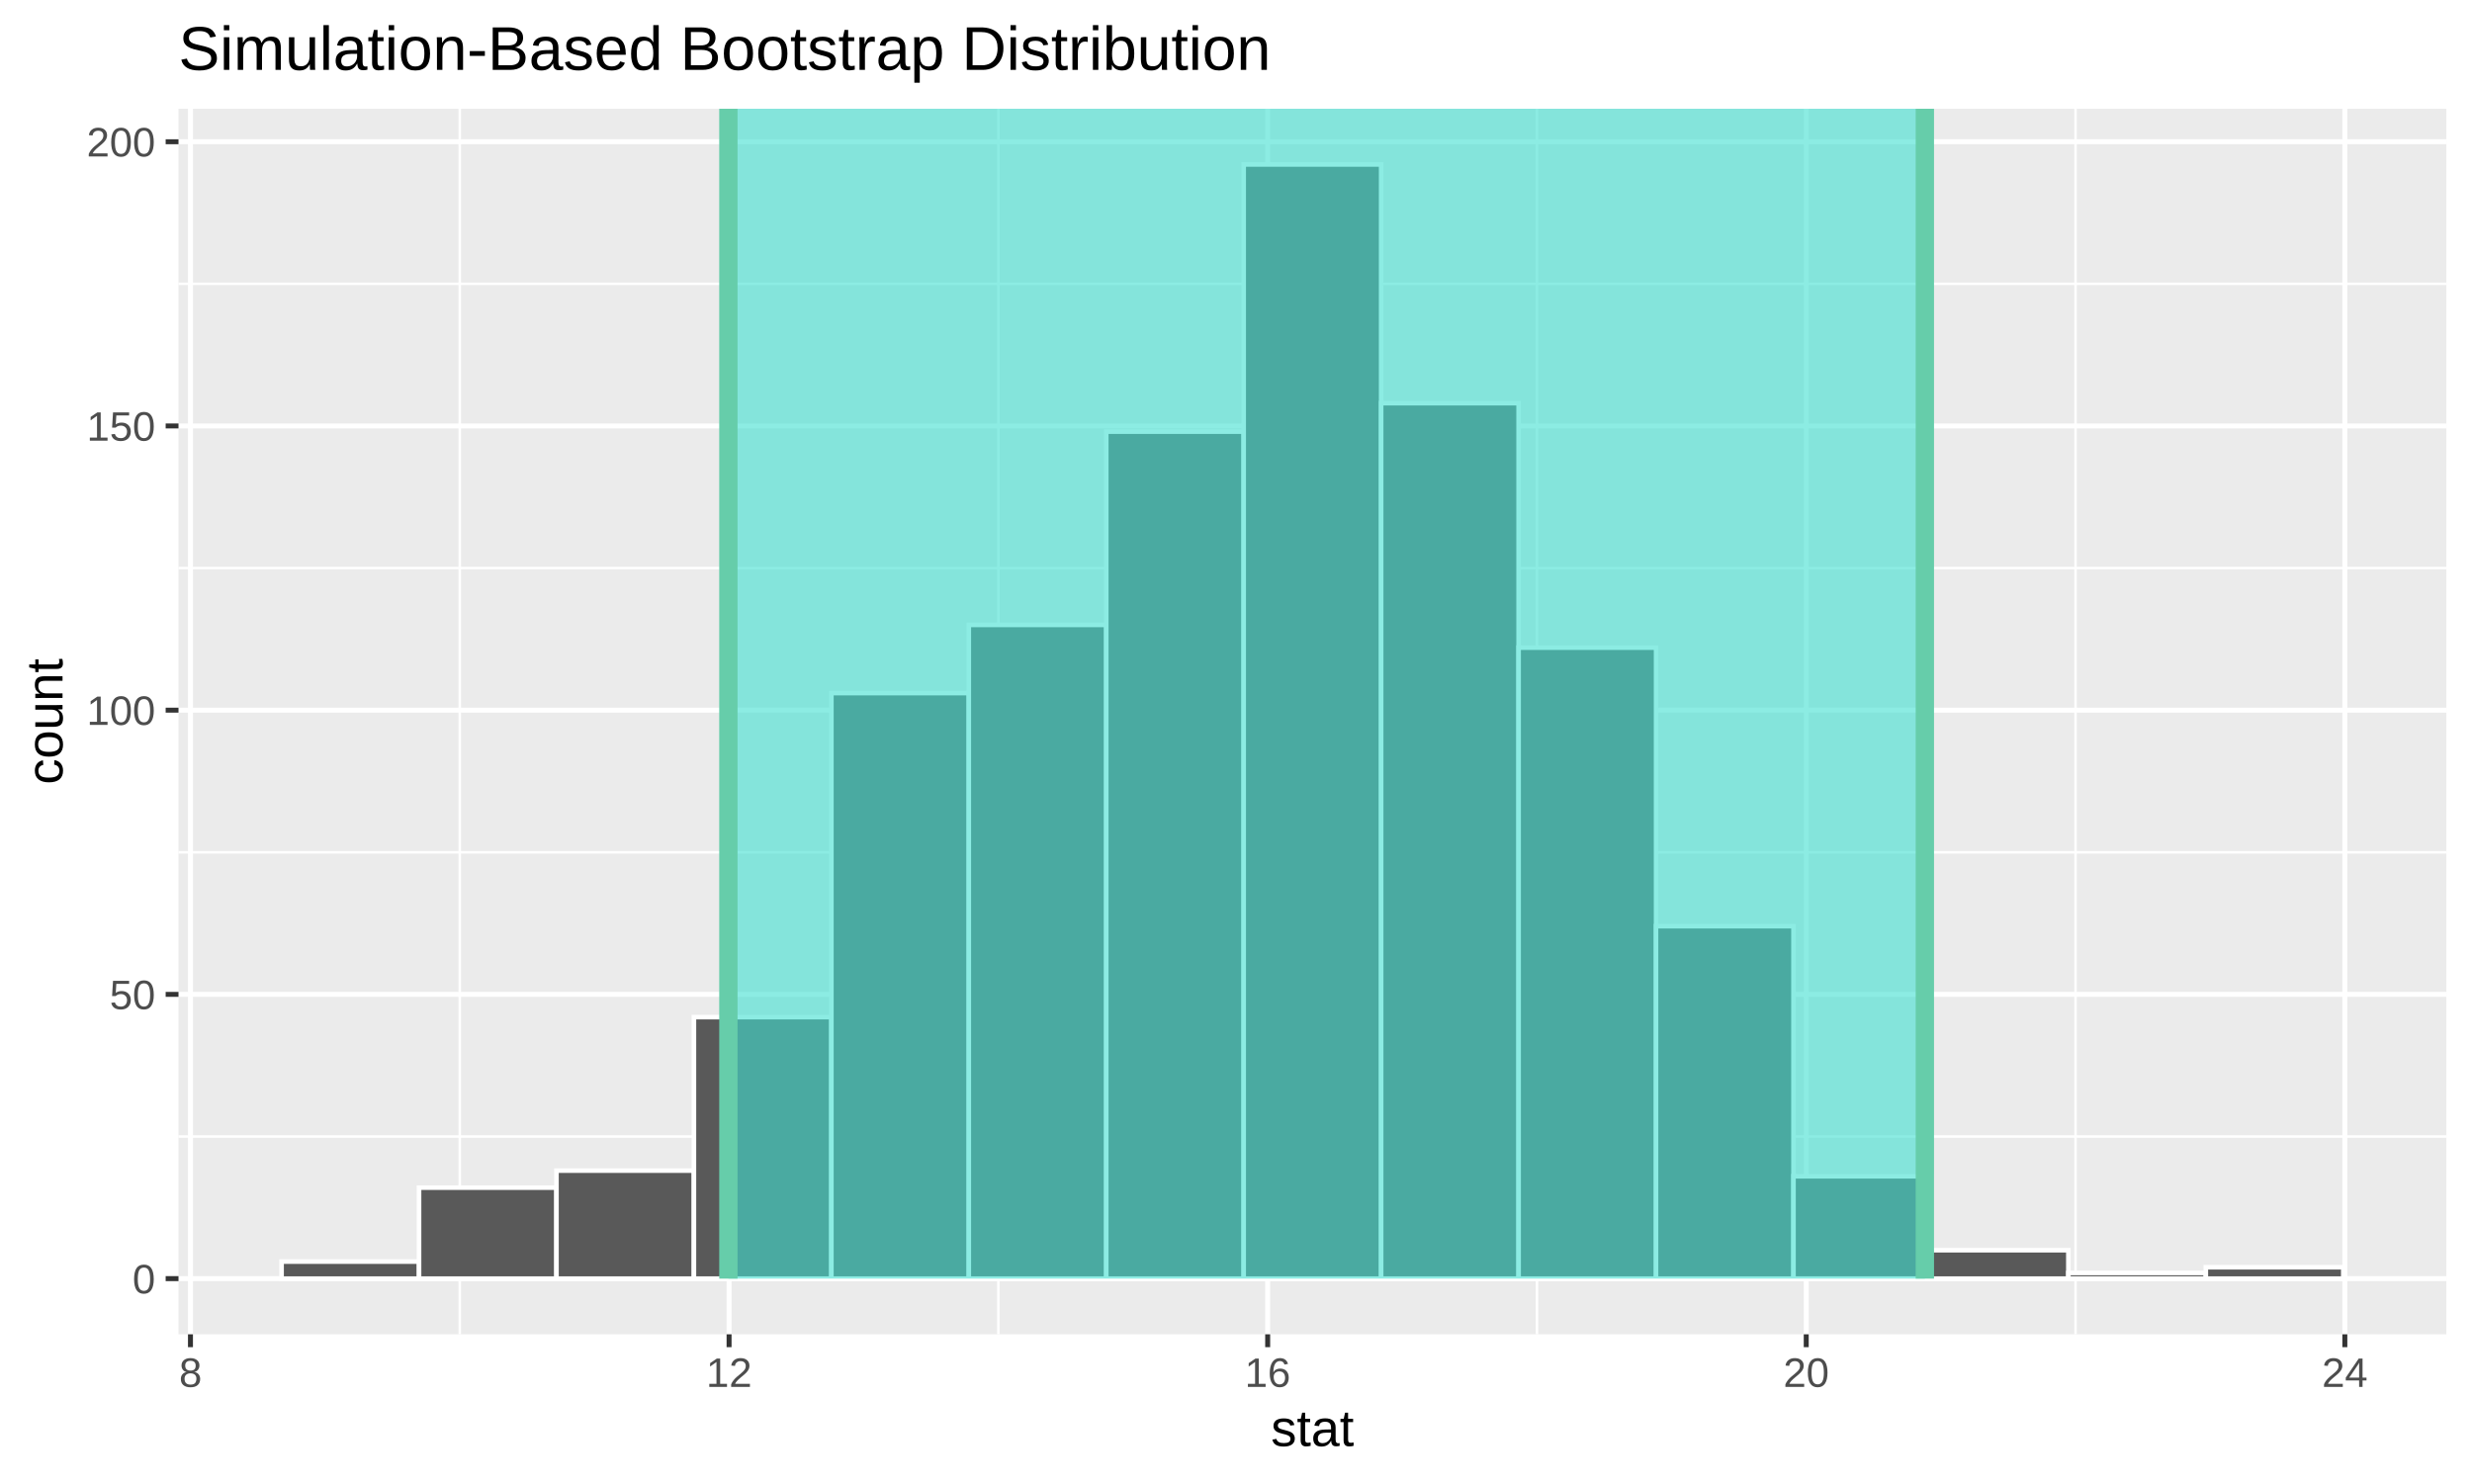
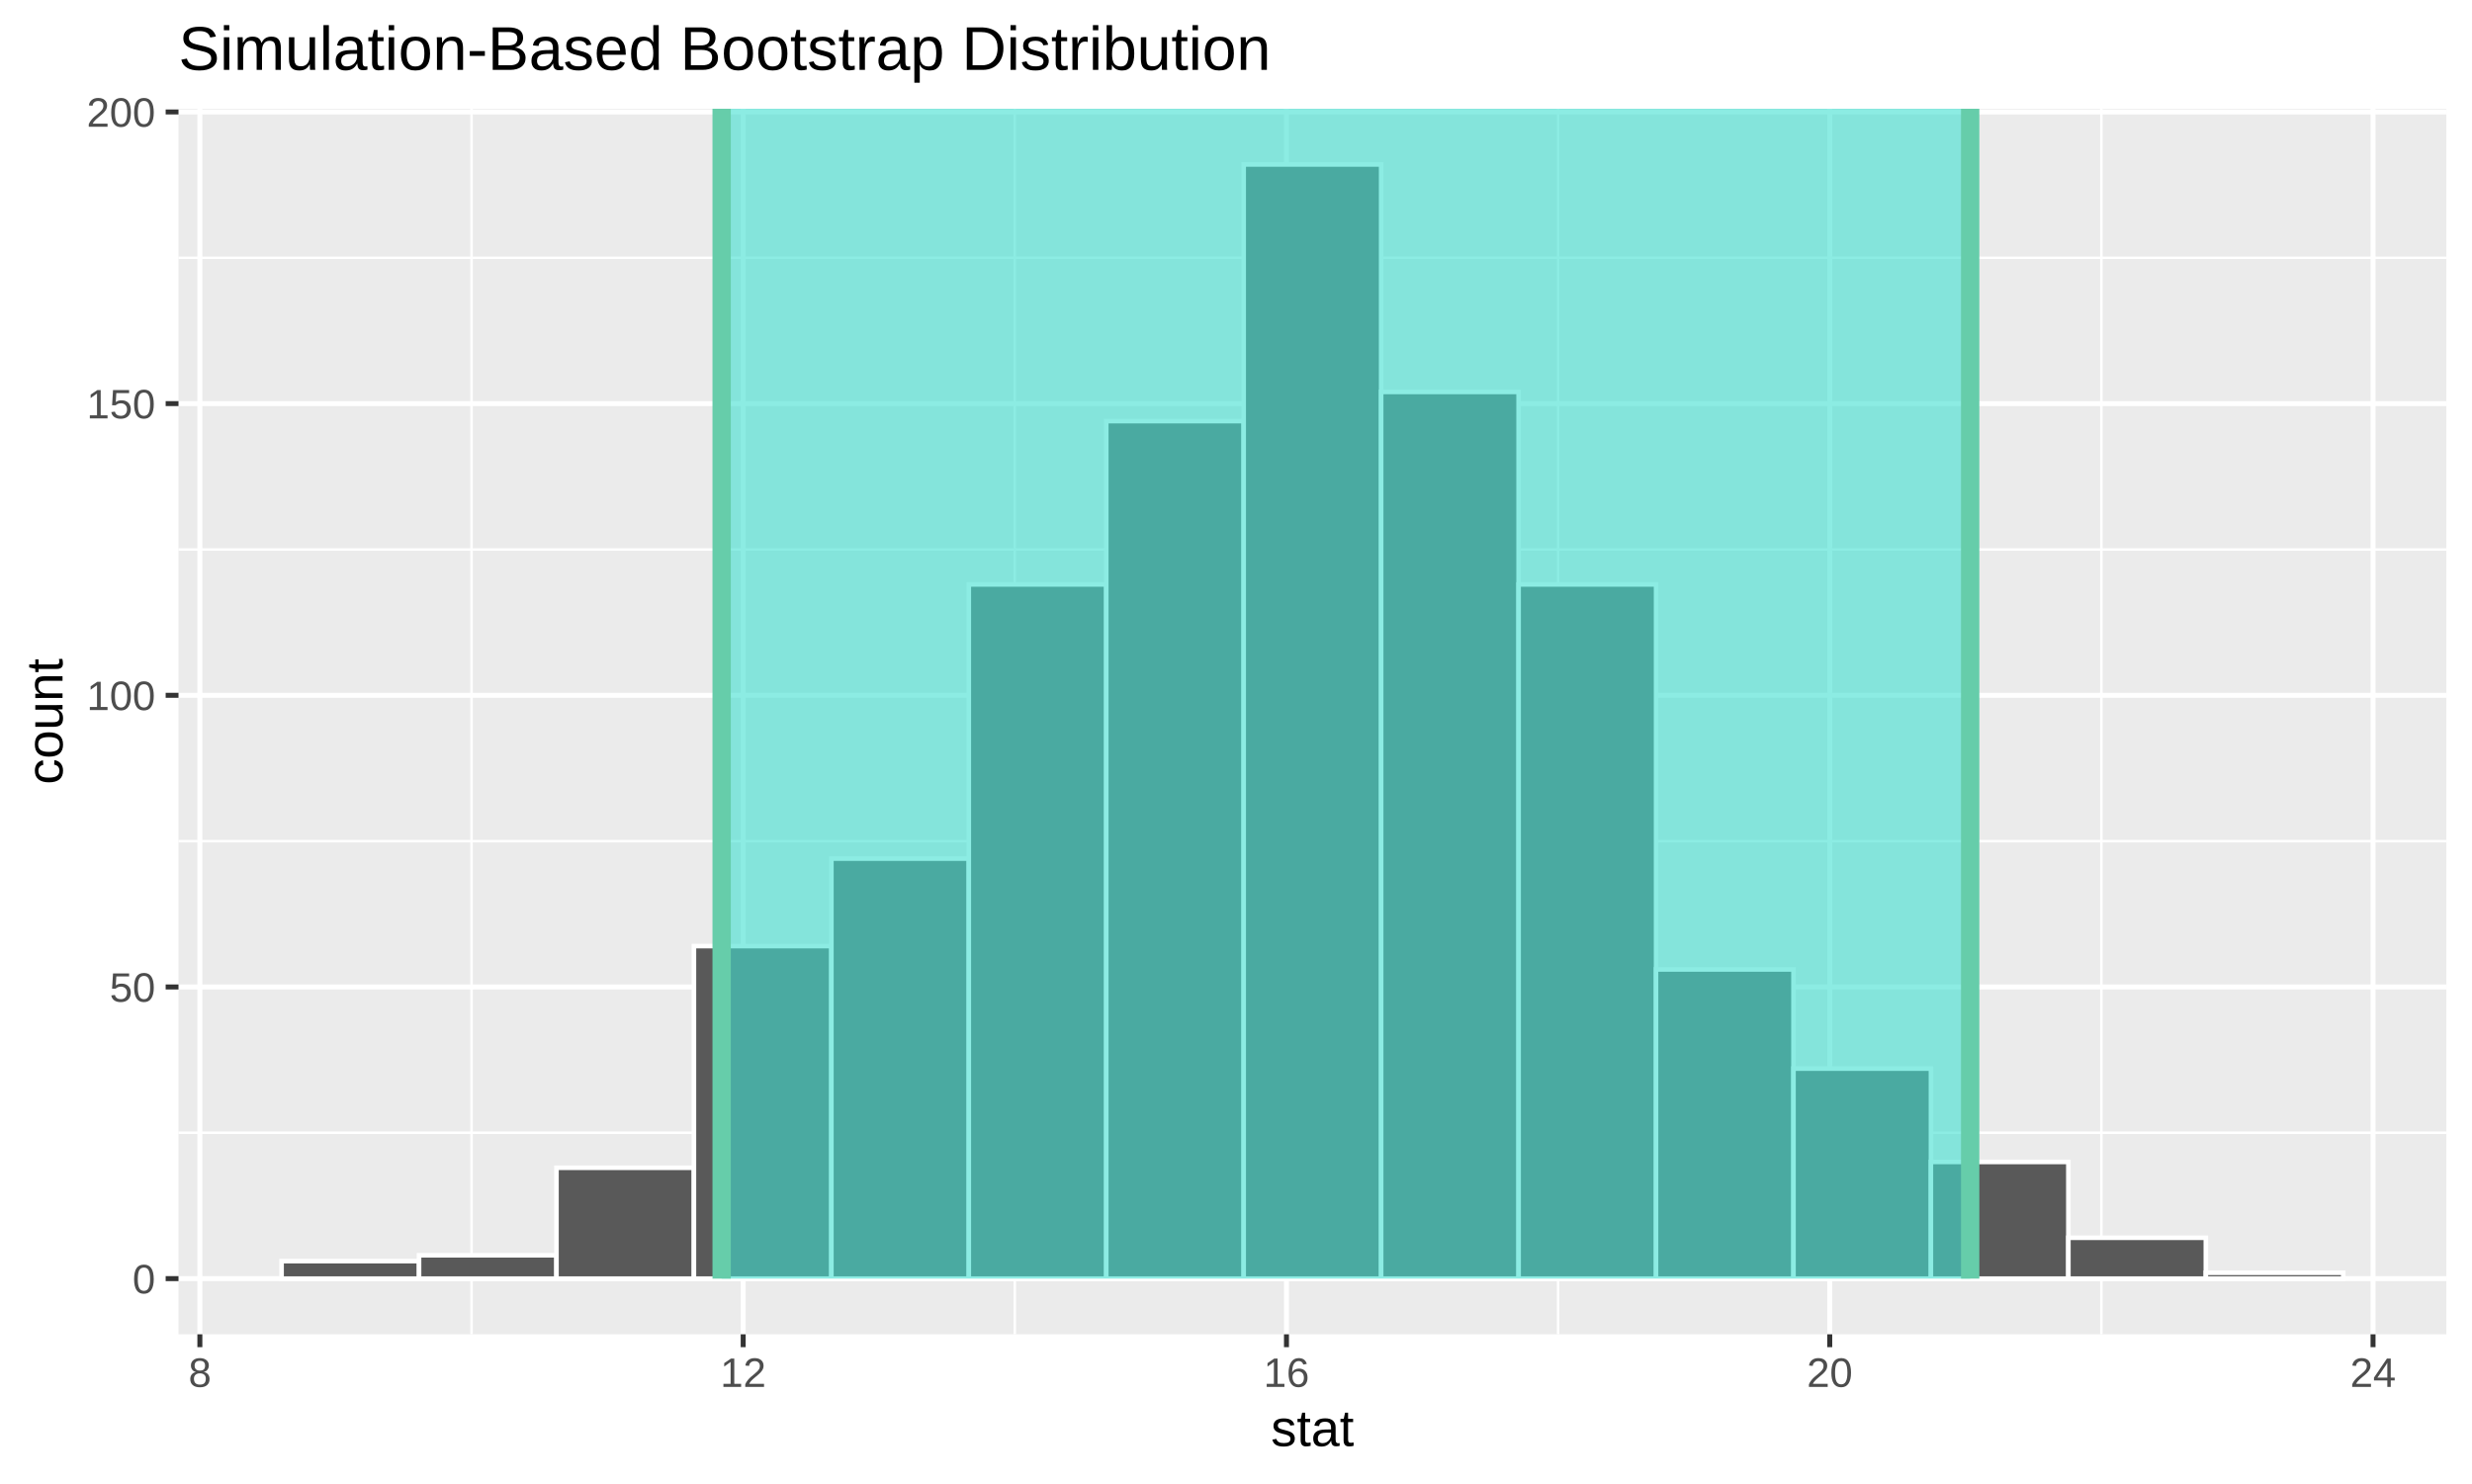
<svg xmlns="http://www.w3.org/2000/svg" viewBox="0 0 576.00 345.60">
  <defs>
    <style type="text/css">
    line, polyline, polygon, path, rect, circle {
      fill: none;
      stroke: #000000;
      stroke-linecap: round;
      stroke-linejoin: round;
      stroke-miterlimit: 10.00;
    }
  </style>
  </defs>
  <rect width="100%" height="100%" style="stroke: none; fill: #FFFFFF;" />
  <rect x="0" y="0.00" width="576.00" height="345.60" style="stroke-width: 1.16; stroke: #FFFFFF; fill: #FFFFFF;" />
  <defs>
    <clipPath id="cpNDEuNTl8NTcwLjAyfDMxMC45NXwyNS4zNA==">
      <rect x="41.59" y="25.34" width="528.43" height="285.61" />
    </clipPath>
  </defs>
  <rect x="41.59" y="25.34" width="528.43" height="285.61" style="stroke-width: 1.16; stroke: none; fill: #EBEBEB;" clip-path="url(#cpNDEuNTl8NTcwLjAyfDMxMC45NXwyNS4zNA==)" />
-   <polyline points="41.59,264.85 570.02,264.85 " style="stroke-width: 0.58; stroke: #FFFFFF; stroke-linecap: butt;" clip-path="url(#cpNDEuNTl8NTcwLjAyfDMxMC45NXwyNS4zNA==)" />
-   <polyline points="41.59,198.62 570.02,198.62 " style="stroke-width: 0.58; stroke: #FFFFFF; stroke-linecap: butt;" clip-path="url(#cpNDEuNTl8NTcwLjAyfDMxMC45NXwyNS4zNA==)" />
-   <polyline points="41.59,132.38 570.02,132.38 " style="stroke-width: 0.58; stroke: #FFFFFF; stroke-linecap: butt;" clip-path="url(#cpNDEuNTl8NTcwLjAyfDMxMC45NXwyNS4zNA==)" />
-   <polyline points="41.59,66.14 570.02,66.14 " style="stroke-width: 0.58; stroke: #FFFFFF; stroke-linecap: butt;" clip-path="url(#cpNDEuNTl8NTcwLjAyfDMxMC45NXwyNS4zNA==)" />
-   <polyline points="107.13,310.95 107.13,25.34 " style="stroke-width: 0.58; stroke: #FFFFFF; stroke-linecap: butt;" clip-path="url(#cpNDEuNTl8NTcwLjAyfDMxMC45NXwyNS4zNA==)" />
-   <polyline points="232.63,310.95 232.63,25.34 " style="stroke-width: 0.58; stroke: #FFFFFF; stroke-linecap: butt;" clip-path="url(#cpNDEuNTl8NTcwLjAyfDMxMC45NXwyNS4zNA==)" />
-   <polyline points="358.13,310.95 358.13,25.34 " style="stroke-width: 0.58; stroke: #FFFFFF; stroke-linecap: butt;" clip-path="url(#cpNDEuNTl8NTcwLjAyfDMxMC45NXwyNS4zNA==)" />
-   <polyline points="483.62,310.95 483.62,25.34 " style="stroke-width: 0.58; stroke: #FFFFFF; stroke-linecap: butt;" clip-path="url(#cpNDEuNTl8NTcwLjAyfDMxMC45NXwyNS4zNA==)" />
+   <polyline points="41.59,263.98 570.02,263.98 " style="stroke-width: 0.58; stroke: #FFFFFF; stroke-linecap: butt;" clip-path="url(#cpNDEuNTl8NTcwLjAyfDMxMC45NXwyNS4zNA==)" />
+   <polyline points="41.59,196.02 570.02,196.02 " style="stroke-width: 0.58; stroke: #FFFFFF; stroke-linecap: butt;" clip-path="url(#cpNDEuNTl8NTcwLjAyfDMxMC45NXwyNS4zNA==)" />
+   <polyline points="41.59,128.05 570.02,128.05 " style="stroke-width: 0.58; stroke: #FFFFFF; stroke-linecap: butt;" clip-path="url(#cpNDEuNTl8NTcwLjAyfDMxMC45NXwyNS4zNA==)" />
+   <polyline points="41.59,60.08 570.02,60.08 " style="stroke-width: 0.58; stroke: #FFFFFF; stroke-linecap: butt;" clip-path="url(#cpNDEuNTl8NTcwLjAyfDMxMC45NXwyNS4zNA==)" />
+   <polyline points="109.87,310.95 109.87,25.34 " style="stroke-width: 0.58; stroke: #FFFFFF; stroke-linecap: butt;" clip-path="url(#cpNDEuNTl8NTcwLjAyfDMxMC45NXwyNS4zNA==)" />
+   <polyline points="236.46,310.95 236.46,25.34 " style="stroke-width: 0.58; stroke: #FFFFFF; stroke-linecap: butt;" clip-path="url(#cpNDEuNTl8NTcwLjAyfDMxMC45NXwyNS4zNA==)" />
+   <polyline points="363.05,310.95 363.05,25.34 " style="stroke-width: 0.58; stroke: #FFFFFF; stroke-linecap: butt;" clip-path="url(#cpNDEuNTl8NTcwLjAyfDMxMC45NXwyNS4zNA==)" />
+   <polyline points="489.64,310.95 489.64,25.34 " style="stroke-width: 0.58; stroke: #FFFFFF; stroke-linecap: butt;" clip-path="url(#cpNDEuNTl8NTcwLjAyfDMxMC45NXwyNS4zNA==)" />
  <polyline points="41.59,297.97 570.02,297.97 " style="stroke-width: 1.16; stroke: #FFFFFF; stroke-linecap: butt;" clip-path="url(#cpNDEuNTl8NTcwLjAyfDMxMC45NXwyNS4zNA==)" />
-   <polyline points="41.59,231.73 570.02,231.73 " style="stroke-width: 1.16; stroke: #FFFFFF; stroke-linecap: butt;" clip-path="url(#cpNDEuNTl8NTcwLjAyfDMxMC45NXwyNS4zNA==)" />
-   <polyline points="41.59,165.50 570.02,165.50 " style="stroke-width: 1.16; stroke: #FFFFFF; stroke-linecap: butt;" clip-path="url(#cpNDEuNTl8NTcwLjAyfDMxMC45NXwyNS4zNA==)" />
-   <polyline points="41.59,99.26 570.02,99.26 " style="stroke-width: 1.16; stroke: #FFFFFF; stroke-linecap: butt;" clip-path="url(#cpNDEuNTl8NTcwLjAyfDMxMC45NXwyNS4zNA==)" />
-   <polyline points="41.59,33.03 570.02,33.03 " style="stroke-width: 1.16; stroke: #FFFFFF; stroke-linecap: butt;" clip-path="url(#cpNDEuNTl8NTcwLjAyfDMxMC45NXwyNS4zNA==)" />
-   <polyline points="44.38,310.95 44.38,25.34 " style="stroke-width: 1.16; stroke: #FFFFFF; stroke-linecap: butt;" clip-path="url(#cpNDEuNTl8NTcwLjAyfDMxMC45NXwyNS4zNA==)" />
-   <polyline points="169.88,310.95 169.88,25.34 " style="stroke-width: 1.16; stroke: #FFFFFF; stroke-linecap: butt;" clip-path="url(#cpNDEuNTl8NTcwLjAyfDMxMC45NXwyNS4zNA==)" />
-   <polyline points="295.38,310.95 295.38,25.34 " style="stroke-width: 1.16; stroke: #FFFFFF; stroke-linecap: butt;" clip-path="url(#cpNDEuNTl8NTcwLjAyfDMxMC45NXwyNS4zNA==)" />
-   <polyline points="420.87,310.95 420.87,25.34 " style="stroke-width: 1.16; stroke: #FFFFFF; stroke-linecap: butt;" clip-path="url(#cpNDEuNTl8NTcwLjAyfDMxMC45NXwyNS4zNA==)" />
-   <polyline points="546.37,310.95 546.37,25.34 " style="stroke-width: 1.16; stroke: #FFFFFF; stroke-linecap: butt;" clip-path="url(#cpNDEuNTl8NTcwLjAyfDMxMC45NXwyNS4zNA==)" />
-   <rect x="65.61" y="294.00" width="32.03" height="3.97" style="stroke-width: 1.07; stroke: #FFFFFF; stroke-linecap: square; stroke-linejoin: miter; fill: #595959;" clip-path="url(#cpNDEuNTl8NTcwLjAyfDMxMC45NXwyNS4zNA==)" />
-   <rect x="97.64" y="276.77" width="32.03" height="21.20" style="stroke-width: 1.07; stroke: #FFFFFF; stroke-linecap: square; stroke-linejoin: miter; fill: #595959;" clip-path="url(#cpNDEuNTl8NTcwLjAyfDMxMC45NXwyNS4zNA==)" />
-   <rect x="129.66" y="272.80" width="32.03" height="25.17" style="stroke-width: 1.07; stroke: #FFFFFF; stroke-linecap: square; stroke-linejoin: miter; fill: #595959;" clip-path="url(#cpNDEuNTl8NTcwLjAyfDMxMC45NXwyNS4zNA==)" />
-   <rect x="161.69" y="237.03" width="32.03" height="60.94" style="stroke-width: 1.07; stroke: #FFFFFF; stroke-linecap: square; stroke-linejoin: miter; fill: #595959;" clip-path="url(#cpNDEuNTl8NTcwLjAyfDMxMC45NXwyNS4zNA==)" />
-   <rect x="193.72" y="161.52" width="32.03" height="136.45" style="stroke-width: 1.07; stroke: #FFFFFF; stroke-linecap: square; stroke-linejoin: miter; fill: #595959;" clip-path="url(#cpNDEuNTl8NTcwLjAyfDMxMC45NXwyNS4zNA==)" />
-   <rect x="225.74" y="145.63" width="32.03" height="152.34" style="stroke-width: 1.07; stroke: #FFFFFF; stroke-linecap: square; stroke-linejoin: miter; fill: #595959;" clip-path="url(#cpNDEuNTl8NTcwLjAyfDMxMC45NXwyNS4zNA==)" />
-   <rect x="257.77" y="100.59" width="32.03" height="197.38" style="stroke-width: 1.07; stroke: #FFFFFF; stroke-linecap: square; stroke-linejoin: miter; fill: #595959;" clip-path="url(#cpNDEuNTl8NTcwLjAyfDMxMC45NXwyNS4zNA==)" />
+   <polyline points="41.59,230.00 570.02,230.00 " style="stroke-width: 1.16; stroke: #FFFFFF; stroke-linecap: butt;" clip-path="url(#cpNDEuNTl8NTcwLjAyfDMxMC45NXwyNS4zNA==)" />
+   <polyline points="41.59,162.03 570.02,162.03 " style="stroke-width: 1.16; stroke: #FFFFFF; stroke-linecap: butt;" clip-path="url(#cpNDEuNTl8NTcwLjAyfDMxMC45NXwyNS4zNA==)" />
+   <polyline points="41.59,94.06 570.02,94.06 " style="stroke-width: 1.16; stroke: #FFFFFF; stroke-linecap: butt;" clip-path="url(#cpNDEuNTl8NTcwLjAyfDMxMC45NXwyNS4zNA==)" />
+   <polyline points="41.59,26.09 570.02,26.09 " style="stroke-width: 1.16; stroke: #FFFFFF; stroke-linecap: butt;" clip-path="url(#cpNDEuNTl8NTcwLjAyfDMxMC45NXwyNS4zNA==)" />
+   <polyline points="46.57,310.95 46.57,25.34 " style="stroke-width: 1.16; stroke: #FFFFFF; stroke-linecap: butt;" clip-path="url(#cpNDEuNTl8NTcwLjAyfDMxMC45NXwyNS4zNA==)" />
+   <polyline points="173.17,310.95 173.17,25.34 " style="stroke-width: 1.16; stroke: #FFFFFF; stroke-linecap: butt;" clip-path="url(#cpNDEuNTl8NTcwLjAyfDMxMC45NXwyNS4zNA==)" />
+   <polyline points="299.76,310.95 299.76,25.34 " style="stroke-width: 1.16; stroke: #FFFFFF; stroke-linecap: butt;" clip-path="url(#cpNDEuNTl8NTcwLjAyfDMxMC45NXwyNS4zNA==)" />
+   <polyline points="426.35,310.95 426.35,25.34 " style="stroke-width: 1.16; stroke: #FFFFFF; stroke-linecap: butt;" clip-path="url(#cpNDEuNTl8NTcwLjAyfDMxMC45NXwyNS4zNA==)" />
+   <polyline points="552.94,310.95 552.94,25.34 " style="stroke-width: 1.16; stroke: #FFFFFF; stroke-linecap: butt;" clip-path="url(#cpNDEuNTl8NTcwLjAyfDMxMC45NXwyNS4zNA==)" />
+   <rect x="65.61" y="293.89" width="32.03" height="4.08" style="stroke-width: 1.07; stroke: #FFFFFF; stroke-linecap: square; stroke-linejoin: miter; fill: #595959;" clip-path="url(#cpNDEuNTl8NTcwLjAyfDMxMC45NXwyNS4zNA==)" />
+   <rect x="97.64" y="292.53" width="32.03" height="5.44" style="stroke-width: 1.07; stroke: #FFFFFF; stroke-linecap: square; stroke-linejoin: miter; fill: #595959;" clip-path="url(#cpNDEuNTl8NTcwLjAyfDMxMC45NXwyNS4zNA==)" />
+   <rect x="129.66" y="272.14" width="32.03" height="25.83" style="stroke-width: 1.07; stroke: #FFFFFF; stroke-linecap: square; stroke-linejoin: miter; fill: #595959;" clip-path="url(#cpNDEuNTl8NTcwLjAyfDMxMC45NXwyNS4zNA==)" />
+   <rect x="161.69" y="220.48" width="32.03" height="77.49" style="stroke-width: 1.07; stroke: #FFFFFF; stroke-linecap: square; stroke-linejoin: miter; fill: #595959;" clip-path="url(#cpNDEuNTl8NTcwLjAyfDMxMC45NXwyNS4zNA==)" />
+   <rect x="193.72" y="200.09" width="32.03" height="97.88" style="stroke-width: 1.07; stroke: #FFFFFF; stroke-linecap: square; stroke-linejoin: miter; fill: #595959;" clip-path="url(#cpNDEuNTl8NTcwLjAyfDMxMC45NXwyNS4zNA==)" />
+   <rect x="225.74" y="136.20" width="32.03" height="161.77" style="stroke-width: 1.07; stroke: #FFFFFF; stroke-linecap: square; stroke-linejoin: miter; fill: #595959;" clip-path="url(#cpNDEuNTl8NTcwLjAyfDMxMC45NXwyNS4zNA==)" />
+   <rect x="257.77" y="98.14" width="32.03" height="199.83" style="stroke-width: 1.07; stroke: #FFFFFF; stroke-linecap: square; stroke-linejoin: miter; fill: #595959;" clip-path="url(#cpNDEuNTl8NTcwLjAyfDMxMC45NXwyNS4zNA==)" />
  <rect x="289.79" y="38.33" width="32.03" height="259.64" style="stroke-width: 1.07; stroke: #FFFFFF; stroke-linecap: square; stroke-linejoin: miter; fill: #595959;" clip-path="url(#cpNDEuNTl8NTcwLjAyfDMxMC45NXwyNS4zNA==)" />
-   <rect x="321.82" y="93.96" width="32.03" height="204.01" style="stroke-width: 1.07; stroke: #FFFFFF; stroke-linecap: square; stroke-linejoin: miter; fill: #595959;" clip-path="url(#cpNDEuNTl8NTcwLjAyfDMxMC45NXwyNS4zNA==)" />
-   <rect x="353.85" y="150.93" width="32.03" height="147.04" style="stroke-width: 1.07; stroke: #FFFFFF; stroke-linecap: square; stroke-linejoin: miter; fill: #595959;" clip-path="url(#cpNDEuNTl8NTcwLjAyfDMxMC45NXwyNS4zNA==)" />
-   <rect x="385.87" y="215.84" width="32.03" height="82.13" style="stroke-width: 1.07; stroke: #FFFFFF; stroke-linecap: square; stroke-linejoin: miter; fill: #595959;" clip-path="url(#cpNDEuNTl8NTcwLjAyfDMxMC45NXwyNS4zNA==)" />
-   <rect x="417.90" y="274.12" width="32.03" height="23.84" style="stroke-width: 1.07; stroke: #FFFFFF; stroke-linecap: square; stroke-linejoin: miter; fill: #595959;" clip-path="url(#cpNDEuNTl8NTcwLjAyfDMxMC45NXwyNS4zNA==)" />
-   <rect x="449.92" y="291.35" width="32.03" height="6.62" style="stroke-width: 1.07; stroke: #FFFFFF; stroke-linecap: square; stroke-linejoin: miter; fill: #595959;" clip-path="url(#cpNDEuNTl8NTcwLjAyfDMxMC45NXwyNS4zNA==)" />
-   <rect x="481.95" y="296.65" width="32.03" height="1.32" style="stroke-width: 1.07; stroke: #FFFFFF; stroke-linecap: square; stroke-linejoin: miter; fill: #595959;" clip-path="url(#cpNDEuNTl8NTcwLjAyfDMxMC45NXwyNS4zNA==)" />
-   <rect x="513.98" y="295.32" width="32.03" height="2.65" style="stroke-width: 1.07; stroke: #FFFFFF; stroke-linecap: square; stroke-linejoin: miter; fill: #595959;" clip-path="url(#cpNDEuNTl8NTcwLjAyfDMxMC45NXwyNS4zNA==)" />
-   <rect x="169.72" y="25.34" width="278.80" height="272.63" style="stroke-width: 1.07; stroke: none; stroke-linecap: square; stroke-linejoin: miter; fill: #40E0D0; fill-opacity: 0.60;" clip-path="url(#cpNDEuNTl8NTcwLjAyfDMxMC45NXwyNS4zNA==)" />
-   <line x1="169.72" y1="297.97" x2="169.72" y2="25.34" style="stroke-width: 4.27; stroke: #66CDAA; stroke-linecap: butt;" clip-path="url(#cpNDEuNTl8NTcwLjAyfDMxMC45NXwyNS4zNA==)" />
-   <line x1="448.51" y1="297.97" x2="448.51" y2="25.34" style="stroke-width: 4.27; stroke: #66CDAA; stroke-linecap: butt;" clip-path="url(#cpNDEuNTl8NTcwLjAyfDMxMC45NXwyNS4zNA==)" />
+   <rect x="321.82" y="91.34" width="32.03" height="206.63" style="stroke-width: 1.07; stroke: #FFFFFF; stroke-linecap: square; stroke-linejoin: miter; fill: #595959;" clip-path="url(#cpNDEuNTl8NTcwLjAyfDMxMC45NXwyNS4zNA==)" />
+   <rect x="353.85" y="136.20" width="32.03" height="161.77" style="stroke-width: 1.07; stroke: #FFFFFF; stroke-linecap: square; stroke-linejoin: miter; fill: #595959;" clip-path="url(#cpNDEuNTl8NTcwLjAyfDMxMC45NXwyNS4zNA==)" />
+   <rect x="385.87" y="225.92" width="32.03" height="72.05" style="stroke-width: 1.07; stroke: #FFFFFF; stroke-linecap: square; stroke-linejoin: miter; fill: #595959;" clip-path="url(#cpNDEuNTl8NTcwLjAyfDMxMC45NXwyNS4zNA==)" />
+   <rect x="417.90" y="249.03" width="32.03" height="48.94" style="stroke-width: 1.07; stroke: #FFFFFF; stroke-linecap: square; stroke-linejoin: miter; fill: #595959;" clip-path="url(#cpNDEuNTl8NTcwLjAyfDMxMC45NXwyNS4zNA==)" />
+   <rect x="449.92" y="270.78" width="32.03" height="27.19" style="stroke-width: 1.07; stroke: #FFFFFF; stroke-linecap: square; stroke-linejoin: miter; fill: #595959;" clip-path="url(#cpNDEuNTl8NTcwLjAyfDMxMC45NXwyNS4zNA==)" />
+   <rect x="481.95" y="288.45" width="32.03" height="9.52" style="stroke-width: 1.07; stroke: #FFFFFF; stroke-linecap: square; stroke-linejoin: miter; fill: #595959;" clip-path="url(#cpNDEuNTl8NTcwLjAyfDMxMC45NXwyNS4zNA==)" />
+   <rect x="513.98" y="296.61" width="32.03" height="1.36" style="stroke-width: 1.07; stroke: #FFFFFF; stroke-linecap: square; stroke-linejoin: miter; fill: #595959;" clip-path="url(#cpNDEuNTl8NTcwLjAyfDMxMC45NXwyNS4zNA==)" />
+   <rect x="168.15" y="25.34" width="290.92" height="272.63" style="stroke-width: 1.07; stroke: none; stroke-linecap: square; stroke-linejoin: miter; fill: #40E0D0; fill-opacity: 0.60;" clip-path="url(#cpNDEuNTl8NTcwLjAyfDMxMC45NXwyNS4zNA==)" />
+   <line x1="168.15" y1="297.97" x2="168.15" y2="25.34" style="stroke-width: 4.27; stroke: #66CDAA; stroke-linecap: butt;" clip-path="url(#cpNDEuNTl8NTcwLjAyfDMxMC45NXwyNS4zNA==)" />
+   <line x1="459.07" y1="297.97" x2="459.07" y2="25.34" style="stroke-width: 4.27; stroke: #66CDAA; stroke-linecap: butt;" clip-path="url(#cpNDEuNTl8NTcwLjAyfDMxMC45NXwyNS4zNA==)" />
  <defs>
    <clipPath id="cpMC4wMHw1NzYuMDB8MzQ1LjYwfDAuMDA=">
      <rect x="0.00" y="0.00" width="576.00" height="345.60" />
    </clipPath>
  </defs>
  <g clip-path="url(#cpMC4wMHw1NzYuMDB8MzQ1LjYwfDAuMDA=)">
    <text x="30.87" y="301.41" style="font-size: 9.60px; fill: #4D4D4D; font-family: Arial;" textLength="5.34px" lengthAdjust="spacingAndGlyphs">0</text>
  </g>
  <g clip-path="url(#cpMC4wMHw1NzYuMDB8MzQ1LjYwfDAuMDA=)">
-     <text x="25.54" y="235.17" style="font-size: 9.60px; fill: #4D4D4D; font-family: Arial;" textLength="10.68px" lengthAdjust="spacingAndGlyphs">50</text>
+     <text x="25.54" y="233.44" style="font-size: 9.60px; fill: #4D4D4D; font-family: Arial;" textLength="10.68px" lengthAdjust="spacingAndGlyphs">50</text>
  </g>
  <g clip-path="url(#cpMC4wMHw1NzYuMDB8MzQ1LjYwfDAuMDA=)">
-     <text x="20.20" y="168.93" style="font-size: 9.60px; fill: #4D4D4D; font-family: Arial;" textLength="16.02px" lengthAdjust="spacingAndGlyphs">100</text>
+     <text x="20.20" y="165.47" style="font-size: 9.60px; fill: #4D4D4D; font-family: Arial;" textLength="16.02px" lengthAdjust="spacingAndGlyphs">100</text>
  </g>
  <g clip-path="url(#cpMC4wMHw1NzYuMDB8MzQ1LjYwfDAuMDA=)">
-     <text x="20.20" y="102.70" style="font-size: 9.60px; fill: #4D4D4D; font-family: Arial;" textLength="16.02px" lengthAdjust="spacingAndGlyphs">150</text>
+     <text x="20.20" y="97.50" style="font-size: 9.60px; fill: #4D4D4D; font-family: Arial;" textLength="16.02px" lengthAdjust="spacingAndGlyphs">150</text>
  </g>
  <g clip-path="url(#cpMC4wMHw1NzYuMDB8MzQ1LjYwfDAuMDA=)">
-     <text x="20.20" y="36.46" style="font-size: 9.60px; fill: #4D4D4D; font-family: Arial;" textLength="16.02px" lengthAdjust="spacingAndGlyphs">200</text>
+     <text x="20.20" y="29.53" style="font-size: 9.60px; fill: #4D4D4D; font-family: Arial;" textLength="16.02px" lengthAdjust="spacingAndGlyphs">200</text>
  </g>
  <polyline points="38.60,297.97 41.59,297.97 " style="stroke-width: 1.16; stroke: #333333; stroke-linecap: butt;" clip-path="url(#cpMC4wMHw1NzYuMDB8MzQ1LjYwfDAuMDA=)" />
-   <polyline points="38.60,231.73 41.59,231.73 " style="stroke-width: 1.16; stroke: #333333; stroke-linecap: butt;" clip-path="url(#cpMC4wMHw1NzYuMDB8MzQ1LjYwfDAuMDA=)" />
-   <polyline points="38.60,165.50 41.59,165.50 " style="stroke-width: 1.16; stroke: #333333; stroke-linecap: butt;" clip-path="url(#cpMC4wMHw1NzYuMDB8MzQ1LjYwfDAuMDA=)" />
-   <polyline points="38.60,99.26 41.59,99.26 " style="stroke-width: 1.16; stroke: #333333; stroke-linecap: butt;" clip-path="url(#cpMC4wMHw1NzYuMDB8MzQ1LjYwfDAuMDA=)" />
-   <polyline points="38.60,33.03 41.59,33.03 " style="stroke-width: 1.16; stroke: #333333; stroke-linecap: butt;" clip-path="url(#cpMC4wMHw1NzYuMDB8MzQ1LjYwfDAuMDA=)" />
-   <polyline points="44.38,313.94 44.38,310.95 " style="stroke-width: 1.16; stroke: #333333; stroke-linecap: butt;" clip-path="url(#cpMC4wMHw1NzYuMDB8MzQ1LjYwfDAuMDA=)" />
-   <polyline points="169.88,313.94 169.88,310.95 " style="stroke-width: 1.16; stroke: #333333; stroke-linecap: butt;" clip-path="url(#cpMC4wMHw1NzYuMDB8MzQ1LjYwfDAuMDA=)" />
-   <polyline points="295.38,313.94 295.38,310.95 " style="stroke-width: 1.16; stroke: #333333; stroke-linecap: butt;" clip-path="url(#cpMC4wMHw1NzYuMDB8MzQ1LjYwfDAuMDA=)" />
-   <polyline points="420.87,313.94 420.87,310.95 " style="stroke-width: 1.16; stroke: #333333; stroke-linecap: butt;" clip-path="url(#cpMC4wMHw1NzYuMDB8MzQ1LjYwfDAuMDA=)" />
-   <polyline points="546.37,313.94 546.37,310.95 " style="stroke-width: 1.16; stroke: #333333; stroke-linecap: butt;" clip-path="url(#cpMC4wMHw1NzYuMDB8MzQ1LjYwfDAuMDA=)" />
+   <polyline points="38.60,230.00 41.59,230.00 " style="stroke-width: 1.16; stroke: #333333; stroke-linecap: butt;" clip-path="url(#cpMC4wMHw1NzYuMDB8MzQ1LjYwfDAuMDA=)" />
+   <polyline points="38.60,162.03 41.59,162.03 " style="stroke-width: 1.16; stroke: #333333; stroke-linecap: butt;" clip-path="url(#cpMC4wMHw1NzYuMDB8MzQ1LjYwfDAuMDA=)" />
+   <polyline points="38.60,94.06 41.59,94.06 " style="stroke-width: 1.16; stroke: #333333; stroke-linecap: butt;" clip-path="url(#cpMC4wMHw1NzYuMDB8MzQ1LjYwfDAuMDA=)" />
+   <polyline points="38.60,26.09 41.59,26.09 " style="stroke-width: 1.16; stroke: #333333; stroke-linecap: butt;" clip-path="url(#cpMC4wMHw1NzYuMDB8MzQ1LjYwfDAuMDA=)" />
+   <polyline points="46.57,313.94 46.57,310.95 " style="stroke-width: 1.16; stroke: #333333; stroke-linecap: butt;" clip-path="url(#cpMC4wMHw1NzYuMDB8MzQ1LjYwfDAuMDA=)" />
+   <polyline points="173.17,313.94 173.17,310.95 " style="stroke-width: 1.16; stroke: #333333; stroke-linecap: butt;" clip-path="url(#cpMC4wMHw1NzYuMDB8MzQ1LjYwfDAuMDA=)" />
+   <polyline points="299.76,313.94 299.76,310.95 " style="stroke-width: 1.16; stroke: #333333; stroke-linecap: butt;" clip-path="url(#cpMC4wMHw1NzYuMDB8MzQ1LjYwfDAuMDA=)" />
+   <polyline points="426.35,313.94 426.35,310.95 " style="stroke-width: 1.16; stroke: #333333; stroke-linecap: butt;" clip-path="url(#cpMC4wMHw1NzYuMDB8MzQ1LjYwfDAuMDA=)" />
+   <polyline points="552.94,313.94 552.94,310.95 " style="stroke-width: 1.16; stroke: #333333; stroke-linecap: butt;" clip-path="url(#cpMC4wMHw1NzYuMDB8MzQ1LjYwfDAuMDA=)" />
  <g clip-path="url(#cpMC4wMHw1NzYuMDB8MzQ1LjYwfDAuMDA=)">
-     <text x="41.72" y="323.20" style="font-size: 9.60px; fill: #4D4D4D; font-family: Arial;" textLength="5.34px" lengthAdjust="spacingAndGlyphs">8</text>
+     <text x="43.91" y="323.20" style="font-size: 9.60px; fill: #4D4D4D; font-family: Arial;" textLength="5.34px" lengthAdjust="spacingAndGlyphs">8</text>
  </g>
  <g clip-path="url(#cpMC4wMHw1NzYuMDB8MzQ1LjYwfDAuMDA=)">
-     <text x="164.54" y="323.20" style="font-size: 9.60px; fill: #4D4D4D; font-family: Arial;" textLength="10.68px" lengthAdjust="spacingAndGlyphs">12</text>
+     <text x="167.83" y="323.20" style="font-size: 9.60px; fill: #4D4D4D; font-family: Arial;" textLength="10.68px" lengthAdjust="spacingAndGlyphs">12</text>
  </g>
  <g clip-path="url(#cpMC4wMHw1NzYuMDB8MzQ1LjYwfDAuMDA=)">
-     <text x="290.04" y="323.20" style="font-size: 9.60px; fill: #4D4D4D; font-family: Arial;" textLength="10.68px" lengthAdjust="spacingAndGlyphs">16</text>
+     <text x="294.42" y="323.20" style="font-size: 9.60px; fill: #4D4D4D; font-family: Arial;" textLength="10.68px" lengthAdjust="spacingAndGlyphs">16</text>
  </g>
  <g clip-path="url(#cpMC4wMHw1NzYuMDB8MzQ1LjYwfDAuMDA=)">
-     <text x="415.53" y="323.20" style="font-size: 9.60px; fill: #4D4D4D; font-family: Arial;" textLength="10.68px" lengthAdjust="spacingAndGlyphs">20</text>
+     <text x="421.01" y="323.20" style="font-size: 9.60px; fill: #4D4D4D; font-family: Arial;" textLength="10.68px" lengthAdjust="spacingAndGlyphs">20</text>
  </g>
  <g clip-path="url(#cpMC4wMHw1NzYuMDB8MzQ1LjYwfDAuMDA=)">
-     <text x="541.03" y="323.20" style="font-size: 9.60px; fill: #4D4D4D; font-family: Arial;" textLength="10.68px" lengthAdjust="spacingAndGlyphs">24</text>
+     <text x="547.60" y="323.20" style="font-size: 9.60px; fill: #4D4D4D; font-family: Arial;" textLength="10.68px" lengthAdjust="spacingAndGlyphs">24</text>
  </g>
  <g clip-path="url(#cpMC4wMHw1NzYuMDB8MzQ1LjYwfDAuMDA=)">
    <text x="296.14" y="336.98" style="font-size: 12.00px; font-family: Arial;" textLength="19.34px" lengthAdjust="spacingAndGlyphs">stat</text>
  </g>
  <g clip-path="url(#cpMC4wMHw1NzYuMDB8MzQ1LjYwfDAuMDA=)">
    <text transform="translate(14.57,182.83) rotate(-90)" style="font-size: 12.00px; font-family: Arial;" textLength="29.36px" lengthAdjust="spacingAndGlyphs">count</text>
  </g>
  <g clip-path="url(#cpMC4wMHw1NzYuMDB8MzQ1LjYwfDAuMDA=)">
    <text x="41.59" y="16.29" style="font-size: 14.40px; font-family: Arial;" textLength="254.52px" lengthAdjust="spacingAndGlyphs">Simulation-Based Bootstrap Distribution</text>
  </g>
</svg>
